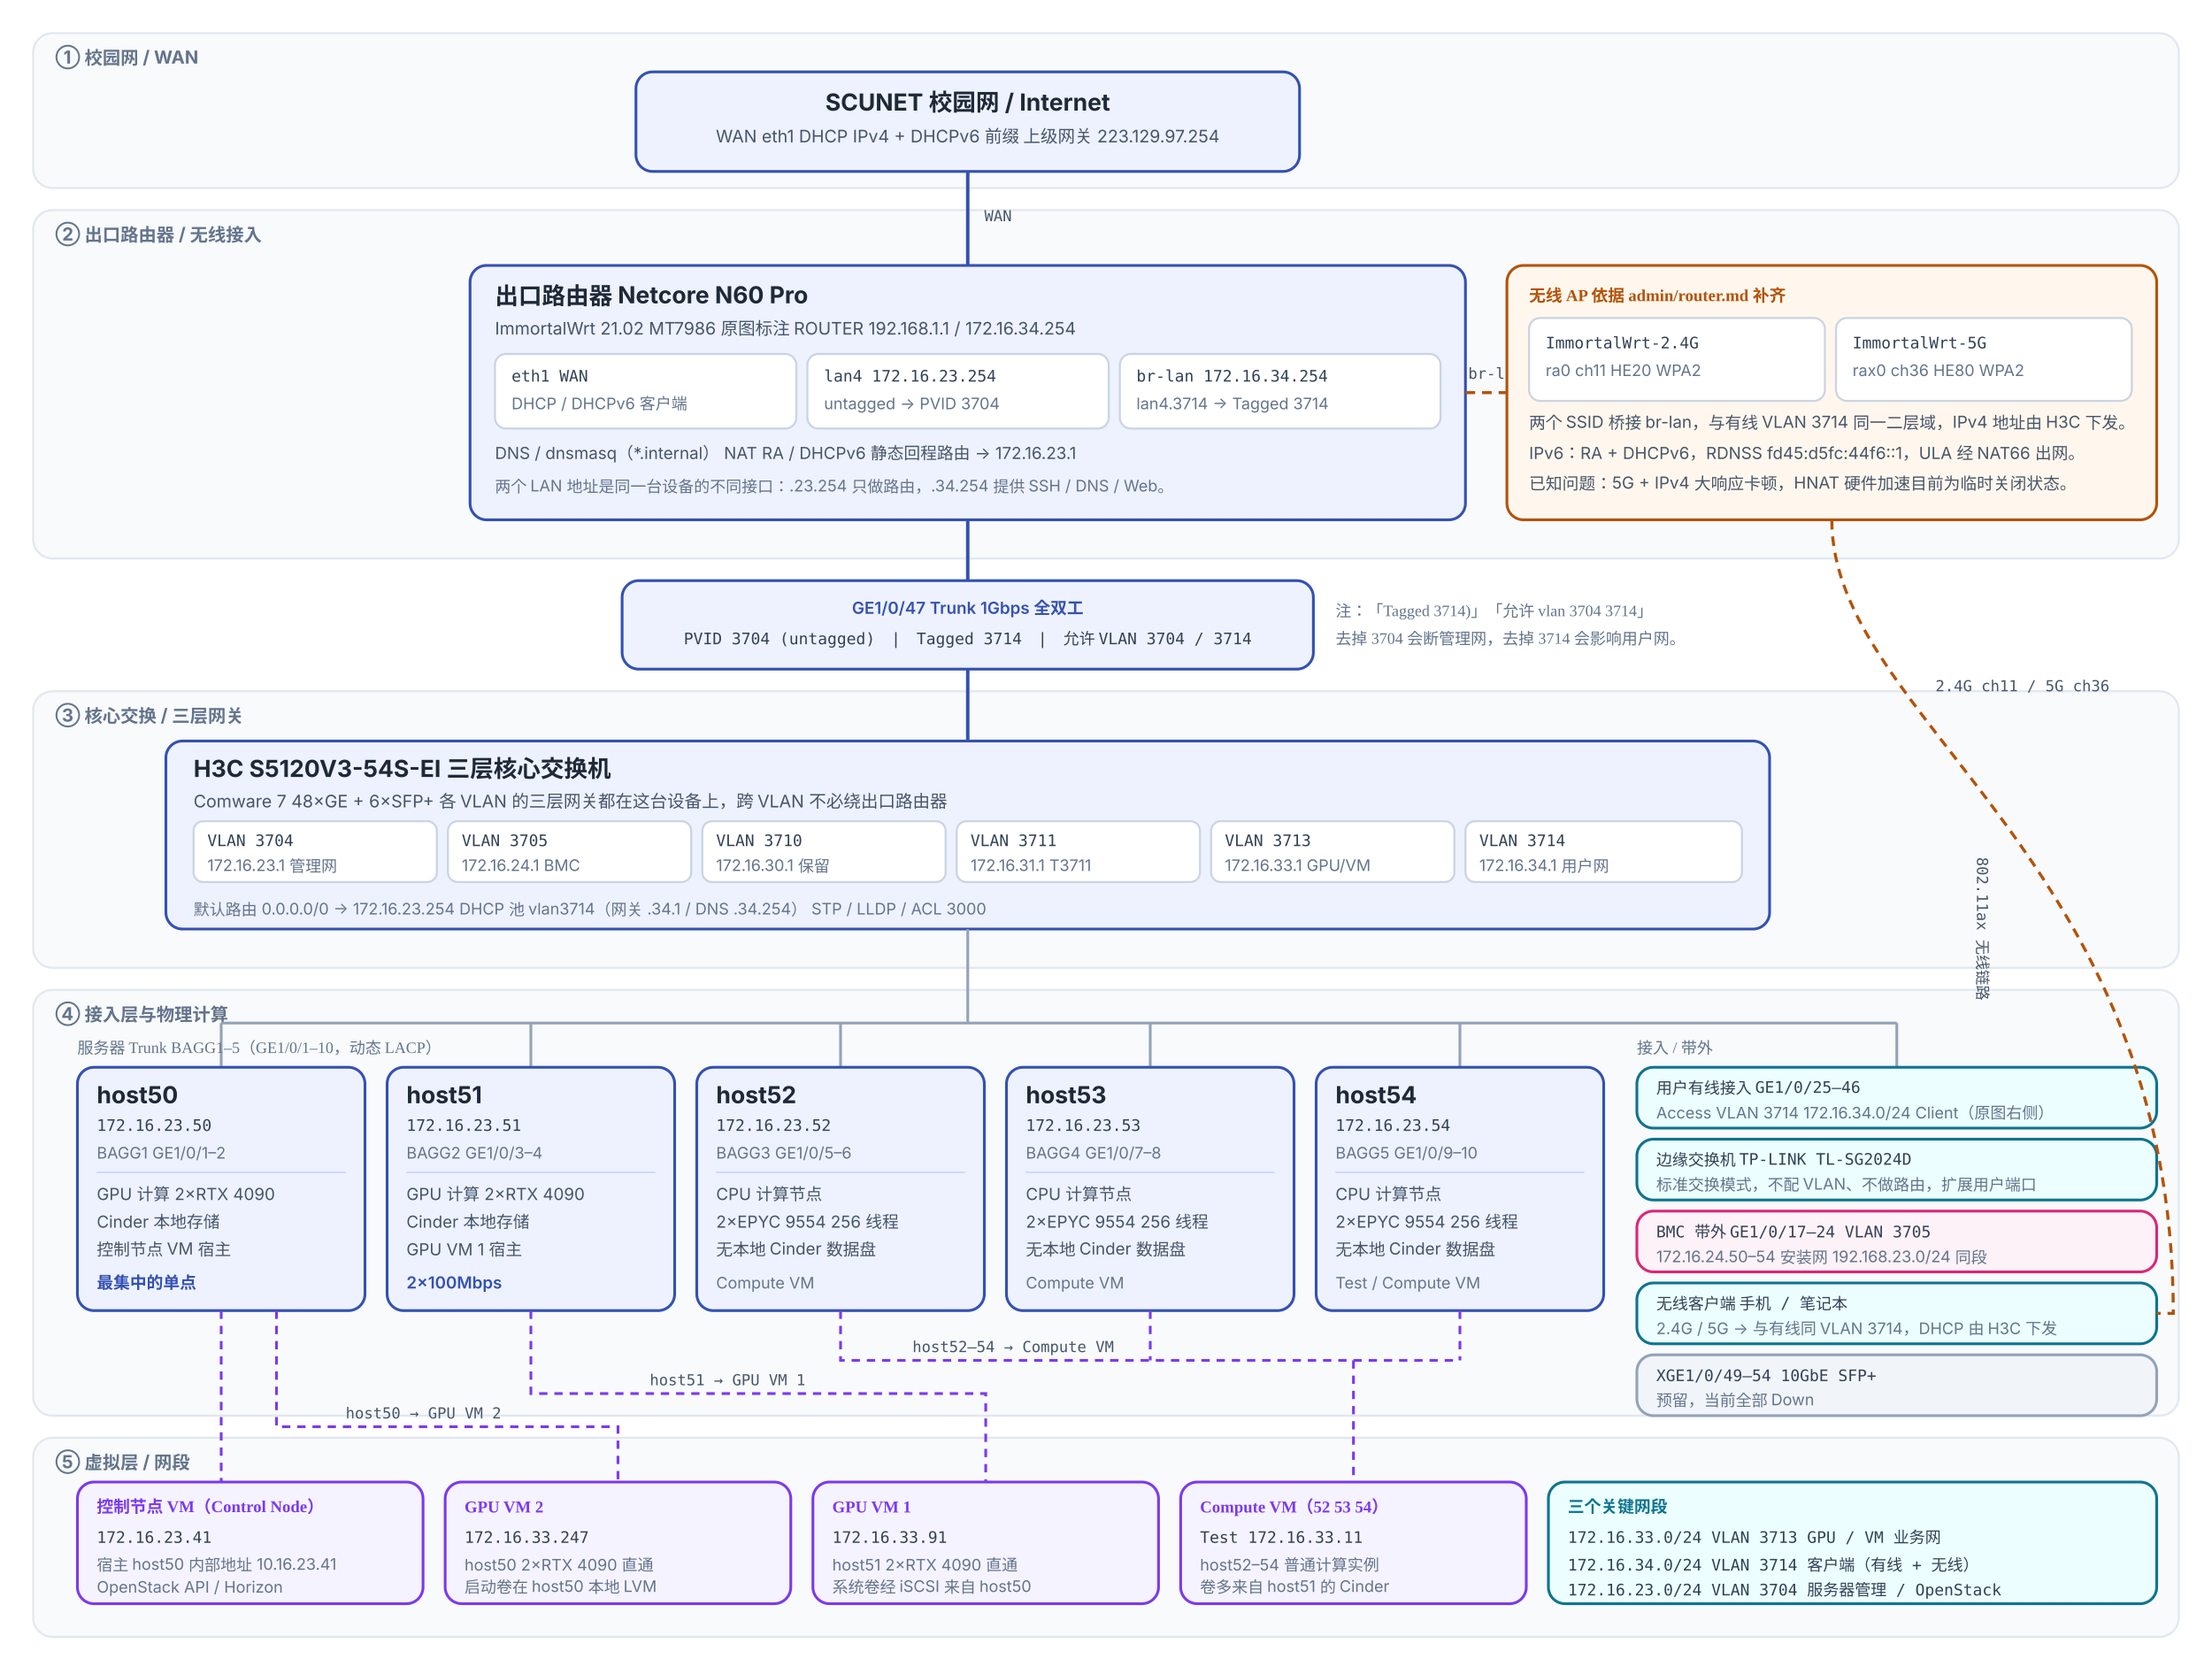
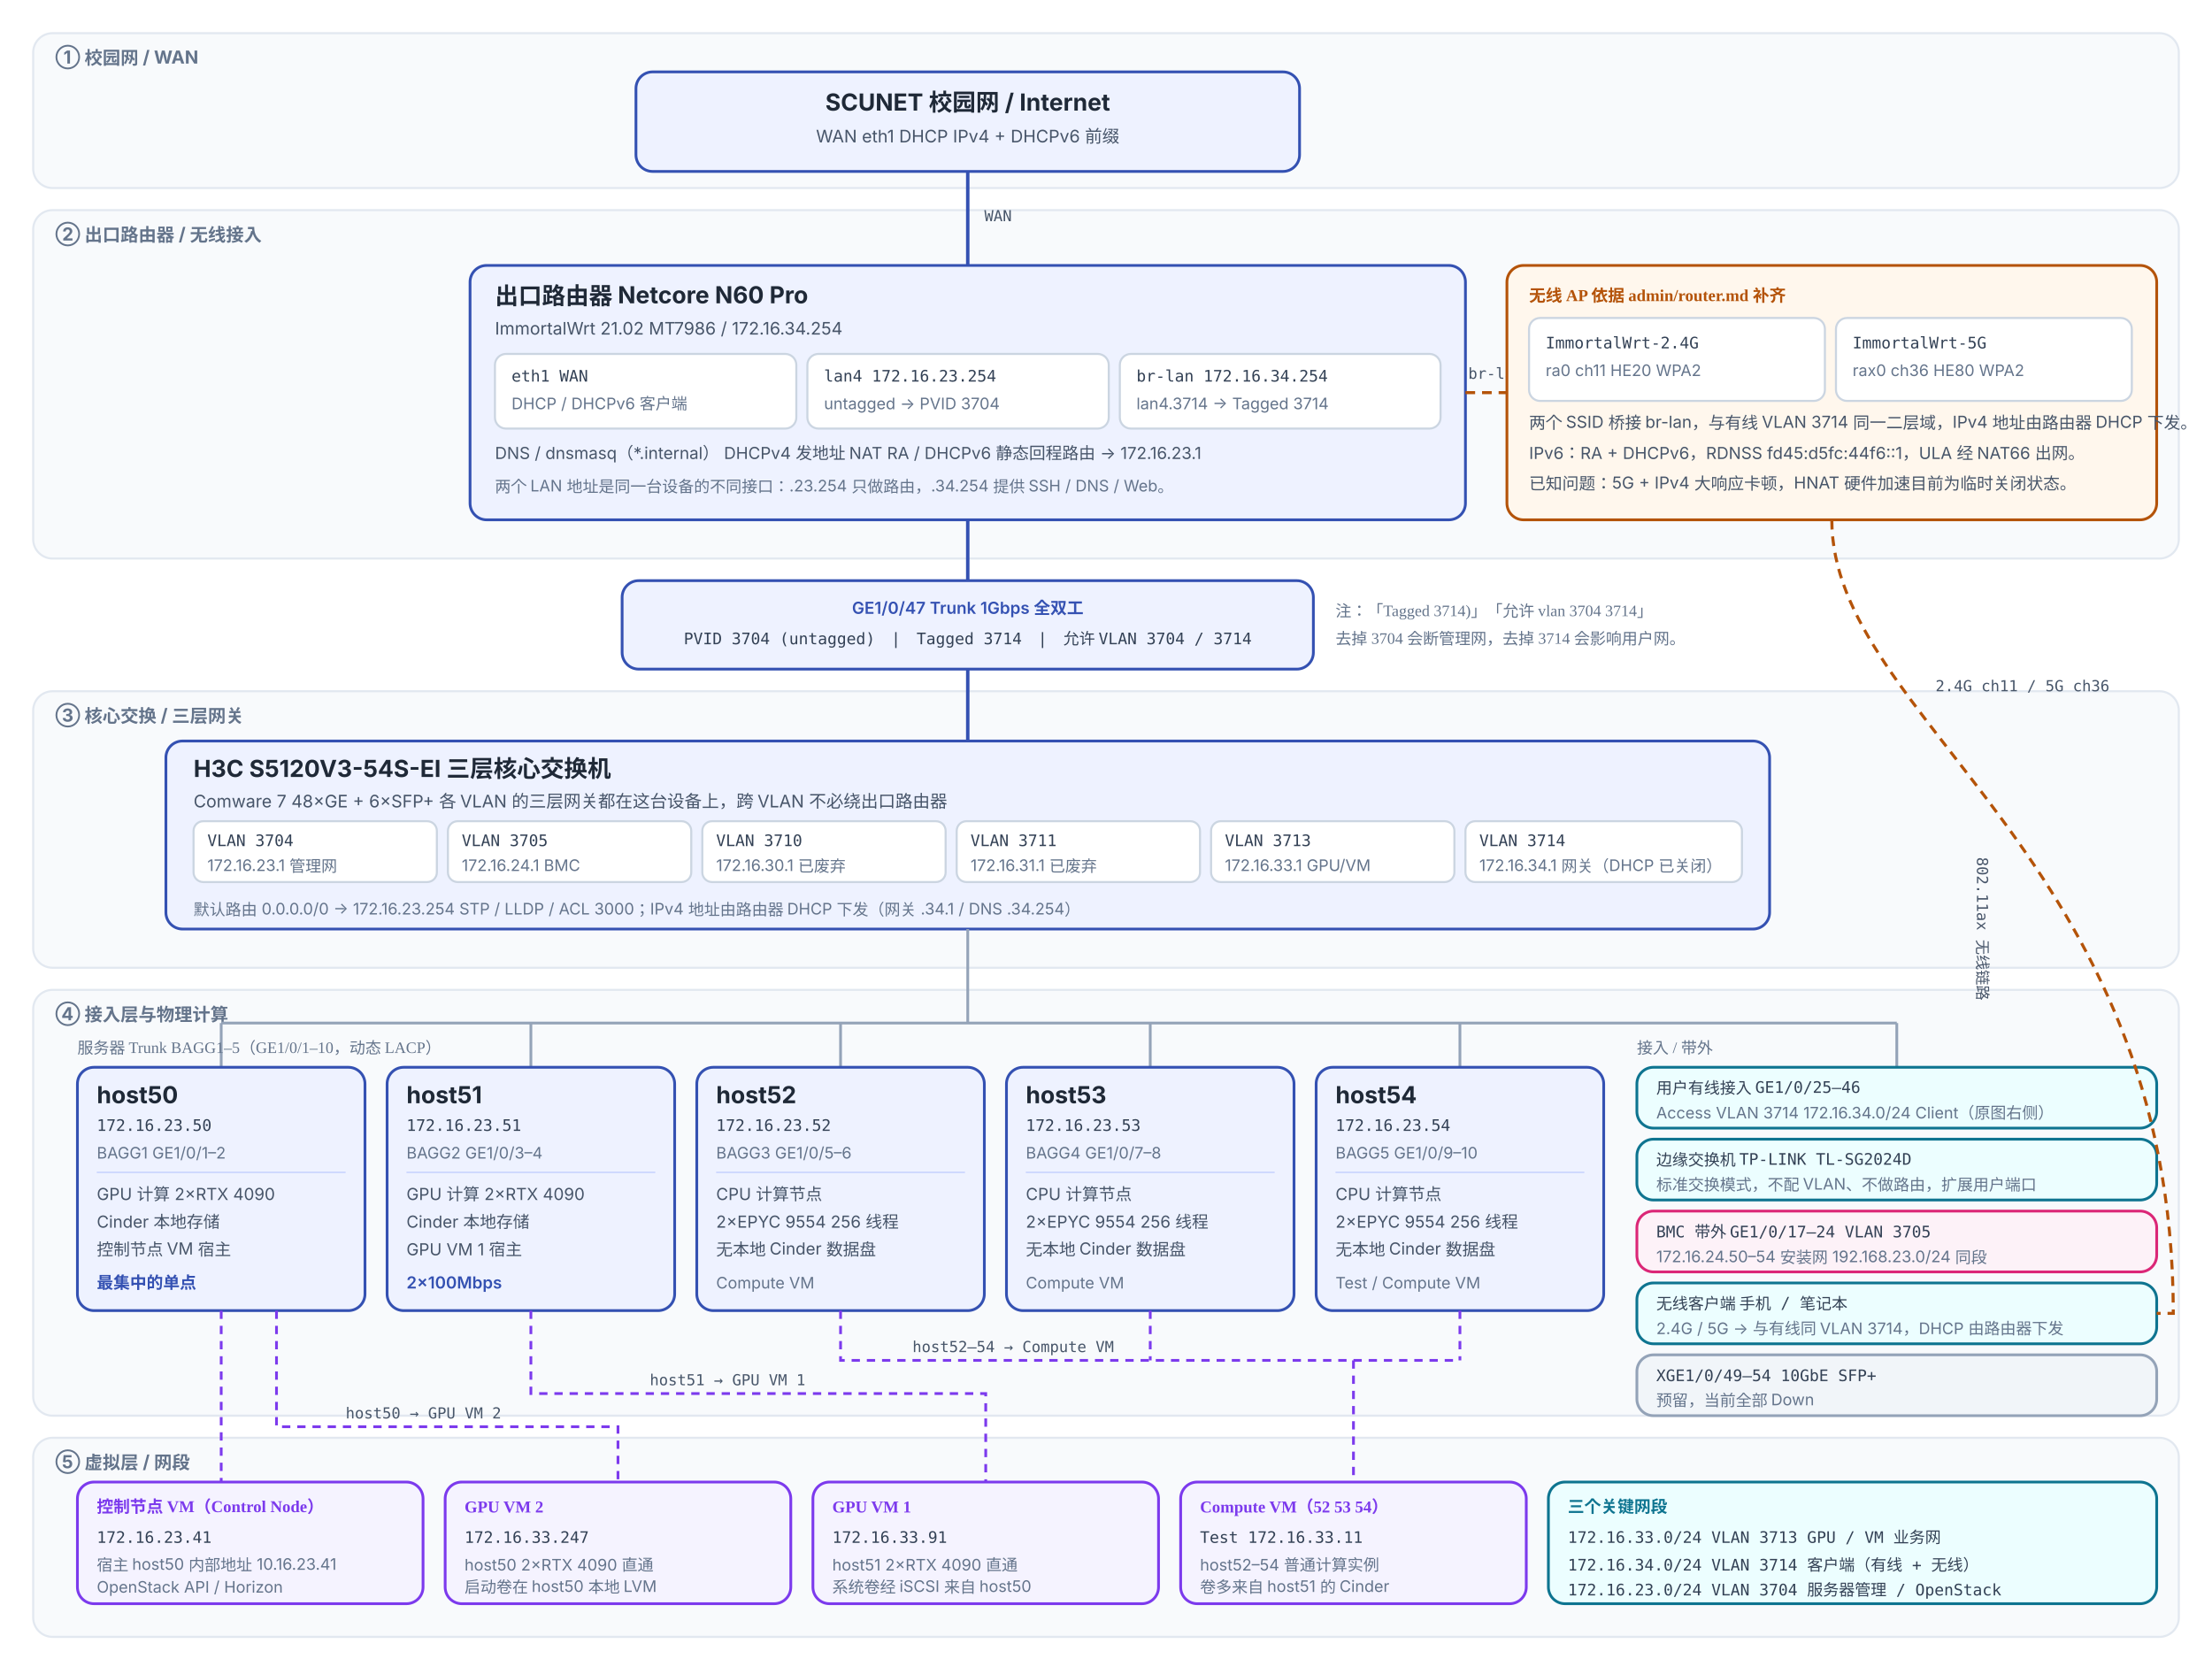
<svg xmlns="http://www.w3.org/2000/svg" id="cslab-topology" viewBox="0 0 1600 1200" role="img" aria-label="SCUPI CSLAB 实验室网络架构拓扑图">
  <style>
  .band{fill:#f8fafc;stroke:#e2e8f0;stroke-width:1.5}
  .bandlbl{font-size:13px;font-weight:700;fill:#64748b;font-family:-apple-system,"PingFang SC","Microsoft YaHei",sans-serif}
  .bx{stroke-width:2}
  .b-blue{fill:#eef2ff;stroke:#3451b2}
  .b-amber{fill:#fff7ed;stroke:#b45309}
  .b-pink{fill:#fdf2f8;stroke:#db2777}
  .b-purple{fill:#f5f3ff;stroke:#7c3aed}
  .b-teal{fill:#ecfeff;stroke:#0e7490}
  .b-grey{fill:#f1f5f9;stroke:#94a3b8}
  .b-white{fill:#ffffff;stroke:#cbd5e1;stroke-width:1.5}
  .t{font-family:-apple-system,"PingFang SC","Microsoft YaHei",sans-serif;fill:#1f2937}
  .tt{font-size:17px;font-weight:700}
  .ts{font-size:12.5px;fill:#475569}
  .tm{font-size:12px;fill:#475569}
  .tmono{font-family:ui-monospace,Consolas,monospace;font-size:11.5px;fill:#334155}
  .tgrey{font-size:11.5px;fill:#64748b}
  .tblue{font-size:12px;font-weight:600;fill:#3451b2}
  .tamber{font-size:12px;font-weight:600;fill:#b45309}
  .tpurple{font-size:12px;font-weight:600;fill:#7c3aed}
  .tteal{font-size:12px;font-weight:600;fill:#0e7490}
  .ln{stroke:#3451b2;stroke-width:2.5;fill:none}
  .ln2{stroke:#94a3b8;stroke-width:2;fill:none}
  .lnw{stroke:#b45309;stroke-width:2.2;fill:none;stroke-dasharray:7 5}
  .lnv{stroke:#7c3aed;stroke-width:2;fill:none;stroke-dasharray:6 5}
  .lbl{font-family:ui-monospace,Consolas,monospace;font-size:11px;fill:#475569}
  .node{cursor:pointer}
  .node:hover .bx{stroke-width:3.5}
  .node:hover{filter:drop-shadow(0 3px 8px rgba(52,81,178,.18))}
</style>
  <rect width="1600" height="1200" fill="#ffffff" />
  <rect rx="14" class="band" x="24" y="24" width="1552" height="112" />
  <text class="bandlbl" x="40" y="46">① 校园网 / WAN</text>
  <rect rx="14" class="band" x="24" y="152" width="1552" height="252" />
  <text class="bandlbl" x="40" y="174">② 出口路由器 / 无线接入</text>
  <rect rx="14" class="band" x="24" y="500" width="1552" height="200" />
  <text class="bandlbl" x="40" y="522">③ 核心交换 / 三层网关</text>
  <rect rx="14" class="band" x="24" y="716" width="1552" height="308" />
  <text class="bandlbl" x="40" y="738">④ 接入层与物理计算</text>
  <rect rx="14" class="band" x="24" y="1040" width="1552" height="144" />
  <text class="bandlbl" x="40" y="1062">⑤ 虚拟层 / 网段</text>
  <g class="node" data-node="wan">
    <rect rx="12" class="bx b-blue" x="460" y="52" width="480" height="72" />
    <text class="t tt" x="700" y="80" text-anchor="middle">SCUNET 校园网 / Internet</text>
-     <text class="t ts" x="700" y="103" text-anchor="middle">WAN eth1 DHCP IPv4 + DHCPv6 前缀 上级网关 223.129.97.254</text>
+     <text class="t ts" x="700" y="103" text-anchor="middle">WAN eth1 DHCP IPv4 + DHCPv6 前缀</text>
  </g>
  <g class="node" data-node="router">
    <rect rx="12" class="bx b-blue" x="340" y="192" width="720" height="184" />
    <text class="t tt" x="358" y="220">出口路由器 Netcore N60 Pro</text>
-     <text class="t ts" x="358" y="242">ImmortalWrt 21.02 MT7986 原图标注 ROUTER 192.168.1.1 / 172.16.34.254</text>
+     <text class="t ts" x="358" y="242">ImmortalWrt 21.02 MT7986 / 172.16.34.254</text>
    <g>
      <rect class="b-white bx" x="358" y="256" width="218" height="54" rx="8" />
      <text class="t tmono" x="370" y="276">eth1 WAN</text>
      <text class="t tgrey" x="370" y="296">DHCP / DHCPv6 客户端</text>
    </g>
    <g>
      <rect class="b-white bx" x="584" y="256" width="218" height="54" rx="8" />
      <text class="t tmono" x="596" y="276">lan4 172.16.23.254</text>
      <text class="t tgrey" x="596" y="296">untagged → PVID 3704</text>
    </g>
    <g>
      <rect class="b-white bx" x="810" y="256" width="232" height="54" rx="8" />
      <text class="t tmono" x="822" y="276">br-lan 172.16.34.254</text>
      <text class="t tgrey" x="822" y="296">lan4.3714 → Tagged 3714</text>
    </g>
-     <text class="t tm" x="358" y="332">DNS / dnsmasq（*.internal） NAT RA / DHCPv6 静态回程路由 → 172.16.23.1</text>
+     <text class="t tm" x="358" y="332">DNS / dnsmasq（*.internal） DHCPv4 发地址 NAT RA / DHCPv6 静态回程路由 → 172.16.23.1</text>
    <text class="t tgrey" x="358" y="356">两个 LAN 地址是同一台设备的不同接口：.23.254 只做路由，.34.254 提供 SSH / DNS / Web。</text>
  </g>
  <line class="lnw" x1="1060" y1="284" x2="1090" y2="284" />
  <text class="lbl" x="1062" y="274">br-lan</text>
  <g class="node" data-node="wifi">
    <rect rx="12" class="bx b-amber" x="1090" y="192" width="470" height="184" />
    <text class="tamber" x="1106" y="218">无线 AP 依据 admin/router.md 补齐</text>
    <g>
      <rect class="b-white bx" x="1106" y="230" width="214" height="60" rx="8" />
      <text class="t tmono" x="1118" y="252">ImmortalWrt-2.4G</text>
      <text class="t tgrey" x="1118" y="272">ra0 ch11 HE20 WPA2</text>
    </g>
    <g>
      <rect class="b-white bx" x="1328" y="230" width="214" height="60" rx="8" />
      <text class="t tmono" x="1340" y="252">ImmortalWrt-5G</text>
      <text class="t tgrey" x="1340" y="272">rax0 ch36 HE80 WPA2</text>
    </g>
-     <text class="t tm" x="1106" y="310">两个 SSID 桥接 br-lan，与有线 VLAN 3714 同一二层域，IPv4 地址由 H3C 下发。</text>
+     <text class="t tm" x="1106" y="310">两个 SSID 桥接 br-lan，与有线 VLAN 3714 同一二层域，IPv4 地址由路由器 DHCP 下发。</text>
    <text class="t tm" x="1106" y="332">IPv6：RA + DHCPv6，RDNSS fd45:d5fc:44f6::1，ULA 经 NAT66 出网。</text>
    <text class="t tm" x="1106" y="354">已知问题：5G + IPv4 大响应卡顿，HNAT 硬件加速目前为临时关闭状态。</text>
  </g>
  <line class="ln" x1="700" y1="124" x2="700" y2="192" />
  <text class="lbl" x="712" y="160">WAN</text>
  <line class="ln" x1="700" y1="376" x2="700" y2="420" />
  <line class="ln" x1="700" y1="484" x2="700" y2="536" />
  <g class="node" data-node="trunk">
    <rect rx="12" class="bx b-blue" x="450" y="420" width="500" height="64" />
    <text class="t tblue" x="700" y="444" text-anchor="middle">GE1/0/47 Trunk 1Gbps 全双工</text>
    <text class="t tmono" x="700" y="466" text-anchor="middle">PVID 3704 (untagged)　|　Tagged 3714　|　允许 VLAN 3704 / 3714</text>
  </g>
  <text class="tgrey" x="966" y="446">注：「Tagged 3714)」「允许 vlan 3704 3714」</text>
  <text class="tgrey" x="966" y="466">去掉 3704 会断管理网，去掉 3714 会影响用户网。</text>
  <g class="node" data-node="switch">
    <rect rx="12" class="bx b-blue" x="120" y="536" width="1160" height="136" />
    <text class="t tt" x="140" y="562">H3C S5120V3-54S-EI 三层核心交换机</text>
    <text class="t ts" x="140" y="584">Comware 7 48×GE + 6×SFP+ 各 VLAN 的三层网关都在这台设备上，跨 VLAN 不必绕出口路由器</text>
    <g>
      <rect class="b-white bx" x="140" y="594" width="176" height="44" rx="7" />
      <text class="t tmono" x="150" y="612">VLAN 3704</text>
      <text class="t tgrey" x="150" y="630">172.16.23.1 管理网</text>
    </g>
    <g>
      <rect class="b-white bx" x="324" y="594" width="176" height="44" rx="7" />
      <text class="t tmono" x="334" y="612">VLAN 3705</text>
      <text class="t tgrey" x="334" y="630">172.16.24.1 BMC</text>
    </g>
    <g>
      <rect class="b-white bx" x="508" y="594" width="176" height="44" rx="7" />
      <text class="t tmono" x="518" y="612">VLAN 3710</text>
-       <text class="t tgrey" x="518" y="630">172.16.30.1 保留</text>
+       <text class="t tgrey" x="518" y="630">172.16.30.1 已废弃</text>
    </g>
    <g>
      <rect class="b-white bx" x="692" y="594" width="176" height="44" rx="7" />
      <text class="t tmono" x="702" y="612">VLAN 3711</text>
-       <text class="t tgrey" x="702" y="630">172.16.31.1 T3711</text>
+       <text class="t tgrey" x="702" y="630">172.16.31.1 已废弃</text>
    </g>
    <g>
      <rect class="b-white bx" x="876" y="594" width="176" height="44" rx="7" />
      <text class="t tmono" x="886" y="612">VLAN 3713</text>
      <text class="t tgrey" x="886" y="630">172.16.33.1 GPU/VM</text>
    </g>
    <g>
      <rect class="b-white bx" x="1060" y="594" width="200" height="44" rx="7" />
      <text class="t tmono" x="1070" y="612">VLAN 3714</text>
-       <text class="t tgrey" x="1070" y="630">172.16.34.1 用户网</text>
-     </g>
-     <text class="t tgrey" x="140" y="662">默认路由 0.0.0.0/0 → 172.16.23.254 DHCP 池 vlan3714（网关 .34.1 / DNS .34.254） STP / LLDP / ACL 3000</text>
+       <text class="t tgrey" x="1070" y="630">172.16.34.1 网关（DHCP 已关闭）</text>
+     </g>
+     <text class="t tgrey" x="140" y="662">默认路由 0.0.0.0/0 → 172.16.23.254 STP / LLDP / ACL 3000；IPv4 地址由路由器 DHCP 下发（网关 .34.1 / DNS .34.254）</text>
  </g>
  <line class="ln2" x1="160" y1="740" x2="1372" y2="740" />
  <line class="ln2" x1="700" y1="672" x2="700" y2="740" />
  <line class="ln2" x1="160" y1="740" x2="160" y2="772" />
  <line class="ln2" x1="384" y1="740" x2="384" y2="772" />
  <line class="ln2" x1="608" y1="740" x2="608" y2="772" />
  <line class="ln2" x1="832" y1="740" x2="832" y2="772" />
  <line class="ln2" x1="1056" y1="740" x2="1056" y2="772" />
  <line class="ln2" x1="1372" y1="740" x2="1372" y2="772" />
  <text class="tgrey" x="56" y="762">服务器 Trunk BAGG1–5（GE1/0/1–10，动态 LACP）</text>
  <text class="tgrey" x="1184" y="762">接入 / 带外</text>
  <g class="node" data-node="host50">
    <rect rx="12" class="bx b-blue" x="56" y="772" width="208" height="176" />
    <text class="t tt" x="70" y="798">host50</text>
    <text class="t tmono" x="70" y="818">172.16.23.50</text>
    <text class="t tgrey" x="70" y="838">BAGG1 GE1/0/1–2</text>
    <line x1="70" y1="848" x2="250" y2="848" stroke="#c7d2fe" />
    <text class="t tm" x="70" y="868">GPU 计算 2×RTX 4090</text>
    <text class="t tm" x="70" y="888">Cinder 本地存储</text>
    <text class="t tm" x="70" y="908">控制节点 VM 宿主</text>
    <text class="t tblue" x="70" y="932">最集中的单点</text>
  </g>
  <g class="node" data-node="host51">
    <rect rx="12" class="bx b-blue" x="280" y="772" width="208" height="176" />
    <text class="t tt" x="294" y="798">host51</text>
    <text class="t tmono" x="294" y="818">172.16.23.51</text>
    <text class="t tgrey" x="294" y="838">BAGG2 GE1/0/3–4</text>
    <line x1="294" y1="848" x2="474" y2="848" stroke="#c7d2fe" />
    <text class="t tm" x="294" y="868">GPU 计算 2×RTX 4090</text>
    <text class="t tm" x="294" y="888">Cinder 本地存储</text>
    <text class="t tm" x="294" y="908">GPU VM 1 宿主</text>
    <text class="t tblue" x="294" y="932">2×100Mbps</text>
  </g>
  <g class="node" data-node="host52">
    <rect rx="12" class="bx b-blue" x="504" y="772" width="208" height="176" />
    <text class="t tt" x="518" y="798">host52</text>
    <text class="t tmono" x="518" y="818">172.16.23.52</text>
    <text class="t tgrey" x="518" y="838">BAGG3 GE1/0/5–6</text>
    <line x1="518" y1="848" x2="698" y2="848" stroke="#c7d2fe" />
    <text class="t tm" x="518" y="868">CPU 计算节点</text>
    <text class="t tm" x="518" y="888">2×EPYC 9554 256 线程</text>
    <text class="t tm" x="518" y="908">无本地 Cinder 数据盘</text>
    <text class="t tgrey" x="518" y="932">Compute VM</text>
  </g>
  <g class="node" data-node="host53">
    <rect rx="12" class="bx b-blue" x="728" y="772" width="208" height="176" />
    <text class="t tt" x="742" y="798">host53</text>
    <text class="t tmono" x="742" y="818">172.16.23.53</text>
    <text class="t tgrey" x="742" y="838">BAGG4 GE1/0/7–8</text>
    <line x1="742" y1="848" x2="922" y2="848" stroke="#c7d2fe" />
    <text class="t tm" x="742" y="868">CPU 计算节点</text>
    <text class="t tm" x="742" y="888">2×EPYC 9554 256 线程</text>
    <text class="t tm" x="742" y="908">无本地 Cinder 数据盘</text>
    <text class="t tgrey" x="742" y="932">Compute VM</text>
  </g>
  <g class="node" data-node="host54">
    <rect rx="12" class="bx b-blue" x="952" y="772" width="208" height="176" />
    <text class="t tt" x="966" y="798">host54</text>
    <text class="t tmono" x="966" y="818">172.16.23.54</text>
    <text class="t tgrey" x="966" y="838">BAGG5 GE1/0/9–10</text>
    <line x1="966" y1="848" x2="1146" y2="848" stroke="#c7d2fe" />
    <text class="t tm" x="966" y="868">CPU 计算节点</text>
    <text class="t tm" x="966" y="888">2×EPYC 9554 256 线程</text>
    <text class="t tm" x="966" y="908">无本地 Cinder 数据盘</text>
    <text class="t tgrey" x="966" y="932">Test / Compute VM</text>
  </g>
  <g class="node" data-node="clientwired">
    <rect rx="12" class="bx b-teal" x="1184" y="772" width="376" height="44" />
    <text class="t tmono" x="1198" y="791">用户有线接入 GE1/0/25–46</text>
    <text class="t tgrey" x="1198" y="809">Access VLAN 3714 172.16.34.0/24 Client（原图右侧）</text>
  </g>
  <g class="node" data-node="edgesw">
    <rect rx="12" class="bx b-teal" x="1184" y="824" width="376" height="44" />
    <text class="t tmono" x="1198" y="843">边缘交换机 TP-LINK TL-SG2024D</text>
    <text class="t tgrey" x="1198" y="861">标准交换模式，不配 VLAN、不做路由，扩展用户端口</text>
  </g>
  <g class="node" data-node="bmc">
    <rect rx="12" class="bx b-pink" x="1184" y="876" width="376" height="44" />
    <text class="t tmono" x="1198" y="895">BMC 带外 GE1/0/17–24 VLAN 3705</text>
    <text class="t tgrey" x="1198" y="913">172.16.24.50–54 安装网 192.168.23.0/24 同段</text>
  </g>
  <g class="node" data-node="clientwifi">
    <rect rx="12" class="bx b-teal" x="1184" y="928" width="376" height="44" />
    <text class="t tmono" x="1198" y="947">无线客户端 手机 / 笔记本</text>
-     <text class="t tgrey" x="1198" y="965">2.4G / 5G → 与有线同 VLAN 3714，DHCP 由 H3C 下发</text>
+     <text class="t tgrey" x="1198" y="965">2.4G / 5G → 与有线同 VLAN 3714，DHCP 由路由器下发</text>
  </g>
  <g class="node" data-node="sfp">
    <rect rx="12" class="bx b-grey" x="1184" y="980" width="376" height="44" />
    <text class="t tmono" x="1198" y="999">XGE1/0/49–54 10GbE SFP+</text>
    <text class="t tgrey" x="1198" y="1017">预留，当前全部 Down</text>
  </g>
  <path class="lnw" d="M1325 376 C1325 520, 1572 620, 1572 950 L1560 950" />
  <text class="lbl" x="1430" y="620" transform="rotate(90 1430 620)">802.11ax 无线链路</text>
  <text class="lbl" x="1400" y="500">2.4G ch11 / 5G ch36</text>
  <path class="lnv" d="M160 948 L160 1072" />
  <path class="lnv" d="M200 948 L200 1032 L447 1032 L447 1072" />
  <path class="lnv" d="M384 948 L384 1008 L713 1008 L713 1072" />
  <path class="lnv" d="M608 948 L608 984 L1056 984" />
  <path class="lnv" d="M832 948 L832 984" />
  <path class="lnv" d="M1056 948 L1056 984" />
  <path class="lnv" d="M979 984 L979 1072" />
  <text class="lbl" x="250" y="1026">host50 → GPU VM 2</text>
  <text class="lbl" x="470" y="1002">host51 → GPU VM 1</text>
  <text class="lbl" x="660" y="978">host52–54 → Compute VM</text>
  <g class="node" data-node="ctrlvm">
    <rect rx="12" class="bx b-purple" x="56" y="1072" width="250" height="88" />
    <text class="tpurple" x="70" y="1094">控制节点 VM（Control Node）</text>
    <text class="t tmono" x="70" y="1116">172.16.23.41</text>
    <text class="t tgrey" x="70" y="1136">宿主 host50 内部地址 10.16.23.41</text>
    <text class="t tgrey" x="70" y="1152">OpenStack API / Horizon</text>
  </g>
  <g class="node" data-node="gpuvm2">
    <rect rx="12" class="bx b-purple" x="322" y="1072" width="250" height="88" />
    <text class="tpurple" x="336" y="1094">GPU VM 2</text>
    <text class="t tmono" x="336" y="1116">172.16.33.247</text>
    <text class="t tgrey" x="336" y="1136">host50 2×RTX 4090 直通</text>
    <text class="t tgrey" x="336" y="1152">启动卷在 host50 本地 LVM</text>
  </g>
  <g class="node" data-node="gpuvm1">
    <rect rx="12" class="bx b-purple" x="588" y="1072" width="250" height="88" />
    <text class="tpurple" x="602" y="1094">GPU VM 1</text>
    <text class="t tmono" x="602" y="1116">172.16.33.91</text>
    <text class="t tgrey" x="602" y="1136">host51 2×RTX 4090 直通</text>
    <text class="t tgrey" x="602" y="1152">系统卷经 iSCSI 来自 host50</text>
  </g>
  <g class="node" data-node="cpuvm">
    <rect rx="12" class="bx b-purple" x="854" y="1072" width="250" height="88" />
    <text class="tpurple" x="868" y="1094">Compute VM（52 53 54）</text>
    <text class="t tmono" x="868" y="1116">Test 172.16.33.11</text>
    <text class="t tgrey" x="868" y="1136">host52–54 普通计算实例</text>
    <text class="t tgrey" x="868" y="1152">卷多来自 host51 的 Cinder</text>
  </g>
  <g class="node" data-node="subnets">
    <rect rx="12" class="bx b-teal" x="1120" y="1072" width="440" height="88" />
    <text class="tteal" x="1134" y="1094">三个关键网段</text>
    <text class="t tmono" x="1134" y="1116">172.16.33.0/24 VLAN 3713 GPU / VM 业务网</text>
    <text class="t tmono" x="1134" y="1136">172.16.34.0/24 VLAN 3714 客户端（有线 + 无线）</text>
    <text class="t tmono" x="1134" y="1154">172.16.23.0/24 VLAN 3704 服务器管理 / OpenStack</text>
  </g>
</svg>
